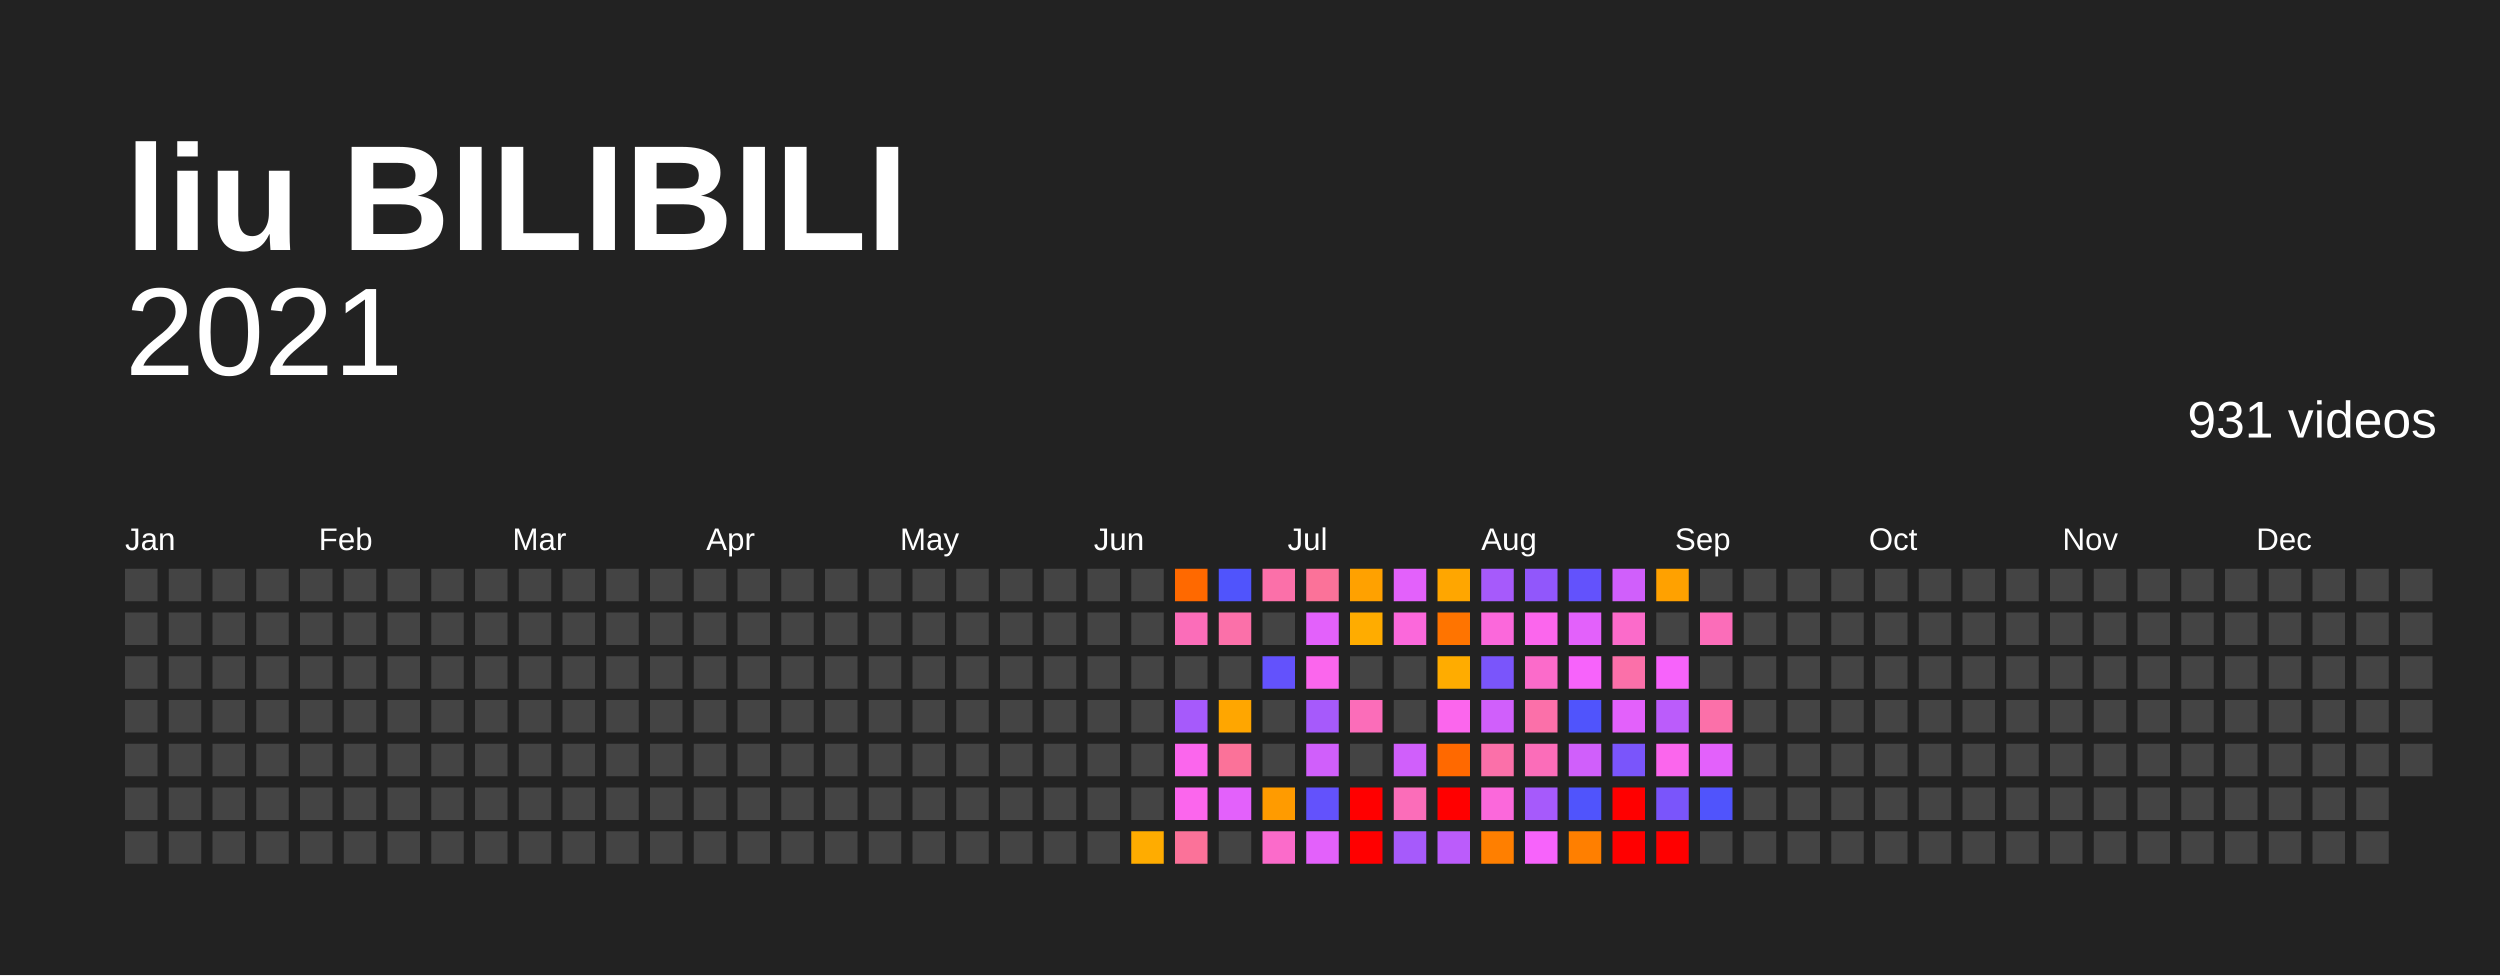
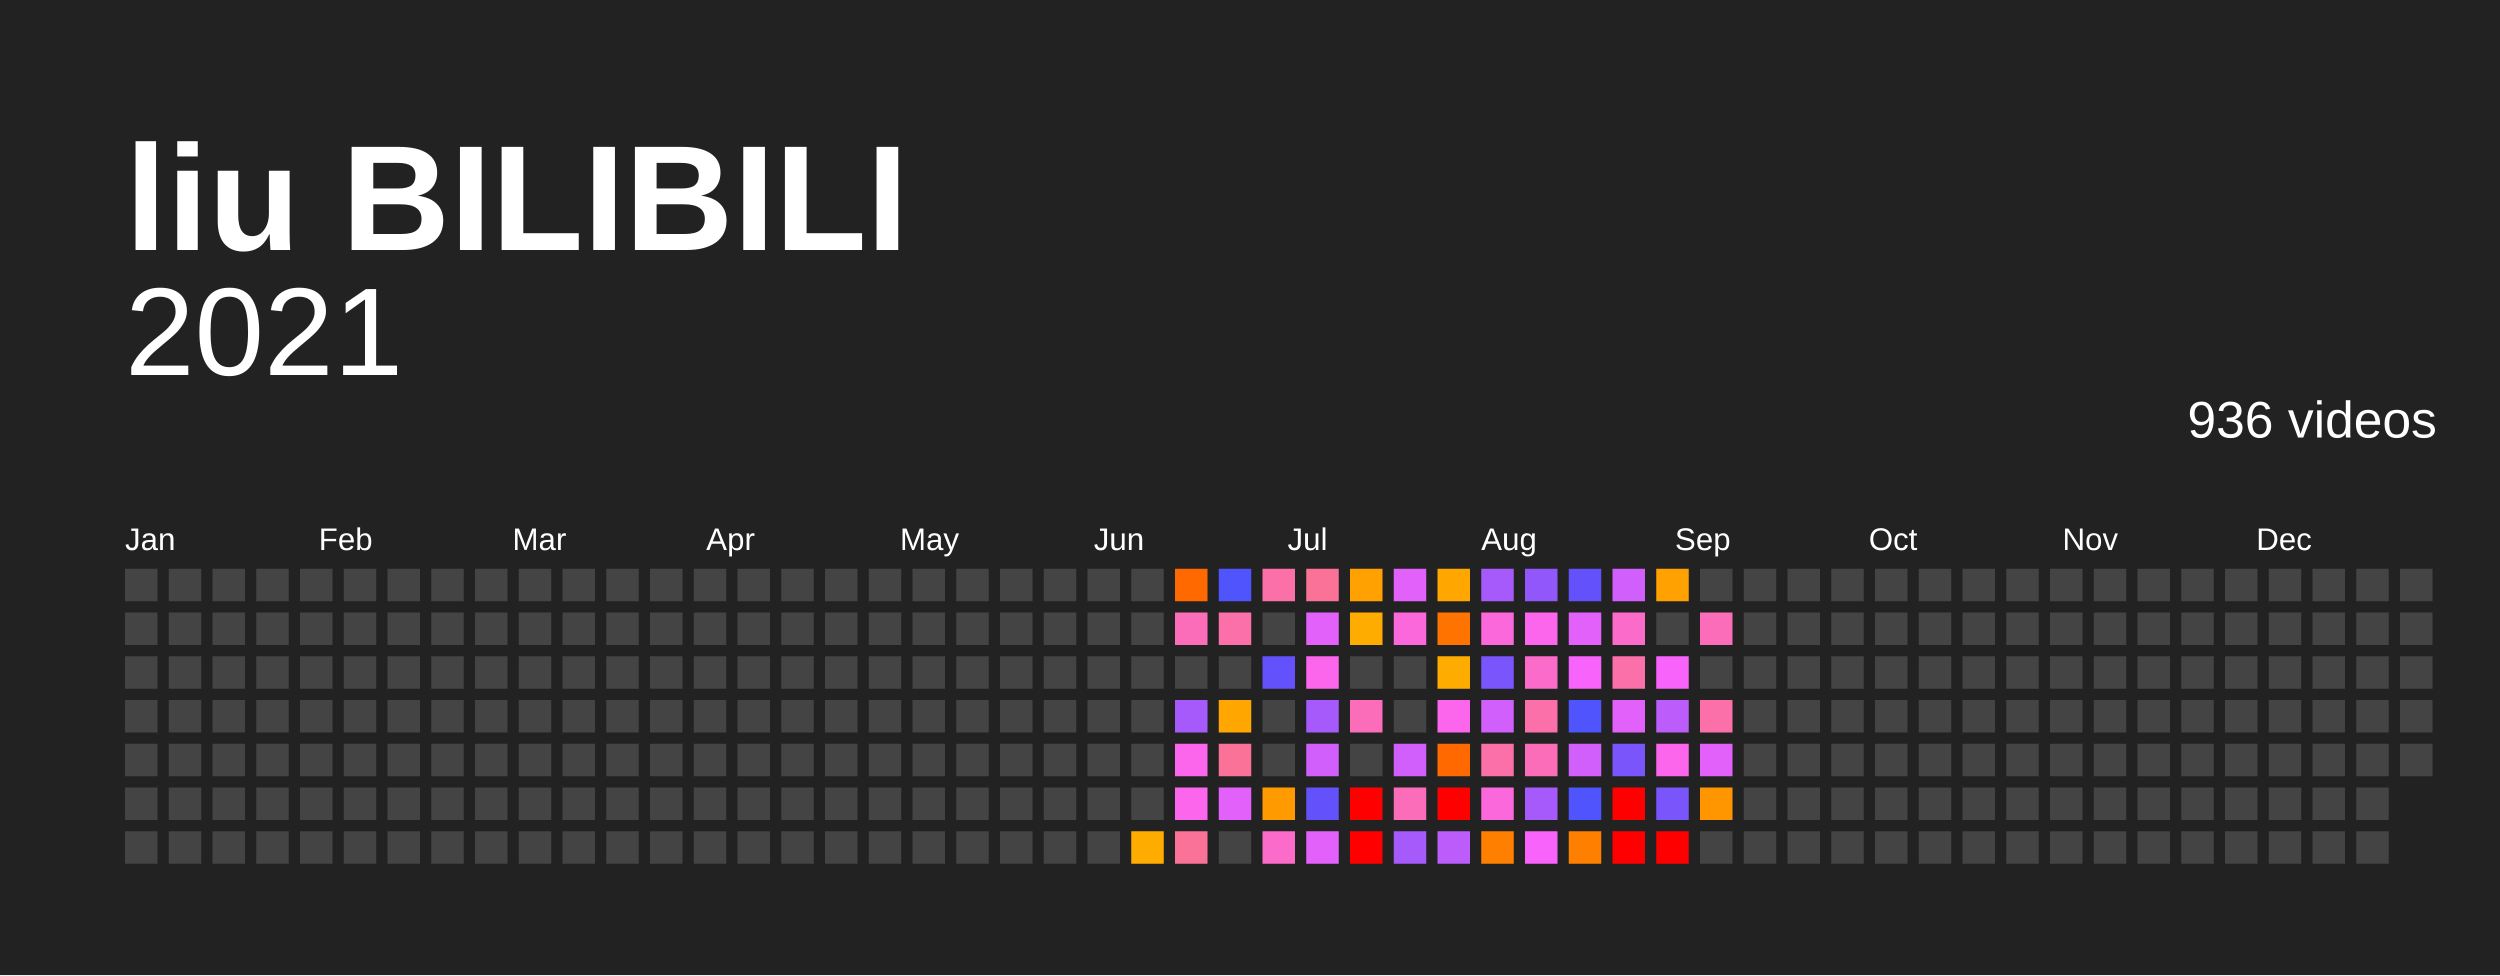
<svg xmlns="http://www.w3.org/2000/svg" baseProfile="full" height="78mm" version="1.1" viewBox="0,0,200,78" width="200mm">
  <defs />
  <rect fill="#222222" height="78" width="200" x="0" y="0" />
  <text fill="#FFFFFF" style="font-size:12px; font-family:Arial; font-weight:bold;" x="10" y="20">liu BILIBILI</text>
  <text alignment-baseline="hanging" fill="#FFFFFF" style="font-size:10.0px; font-family:Arial;" x="10" y="30">2021</text>
-   <text alignment-baseline="hanging" fill="#FFFFFF" style="font-size:4.125px; font-family:Arial;" x="175" y="35">931 videos</text>
+   <text alignment-baseline="hanging" fill="#FFFFFF" style="font-size:4.125px; font-family:Arial;" x="175" y="35">936 videos</text>
  <text fill="#FFFFFF" style="font-size:2.5px; font-family:Arial" x="10.0" y="44">Jan</text>
  <text fill="#FFFFFF" style="font-size:2.5px; font-family:Arial" x="25.5" y="44">Feb</text>
  <text fill="#FFFFFF" style="font-size:2.5px; font-family:Arial" x="41.0" y="44">Mar</text>
  <text fill="#FFFFFF" style="font-size:2.5px; font-family:Arial" x="56.5" y="44">Apr</text>
  <text fill="#FFFFFF" style="font-size:2.5px; font-family:Arial" x="72.0" y="44">May</text>
  <text fill="#FFFFFF" style="font-size:2.5px; font-family:Arial" x="87.5" y="44">Jun</text>
  <text fill="#FFFFFF" style="font-size:2.5px; font-family:Arial" x="103.0" y="44">Jul</text>
  <text fill="#FFFFFF" style="font-size:2.5px; font-family:Arial" x="118.5" y="44">Aug</text>
  <text fill="#FFFFFF" style="font-size:2.5px; font-family:Arial" x="134.0" y="44">Sep</text>
  <text fill="#FFFFFF" style="font-size:2.5px; font-family:Arial" x="149.5" y="44">Oct</text>
  <text fill="#FFFFFF" style="font-size:2.5px; font-family:Arial" x="165.0" y="44">Nov</text>
  <text fill="#FFFFFF" style="font-size:2.5px; font-family:Arial" x="180.5" y="44">Dec</text>
  <rect fill="#444444" height="2.6" width="2.6" x="10.0" y="45.5" />
  <rect fill="#444444" height="2.6" width="2.6" x="10.0" y="49.0" />
  <rect fill="#444444" height="2.6" width="2.6" x="10.0" y="52.5" />
  <rect fill="#444444" height="2.6" width="2.6" x="10.0" y="56.0" />
  <rect fill="#444444" height="2.6" width="2.6" x="10.0" y="59.5" />
  <rect fill="#444444" height="2.6" width="2.6" x="10.0" y="63.0" />
  <rect fill="#444444" height="2.6" width="2.6" x="10.0" y="66.5" />
  <rect fill="#444444" height="2.6" width="2.6" x="13.5" y="45.5" />
  <rect fill="#444444" height="2.6" width="2.6" x="13.5" y="49.0" />
  <rect fill="#444444" height="2.6" width="2.6" x="13.5" y="52.5" />
  <rect fill="#444444" height="2.6" width="2.6" x="13.5" y="56.0" />
  <rect fill="#444444" height="2.6" width="2.6" x="13.5" y="59.5" />
  <rect fill="#444444" height="2.6" width="2.6" x="13.5" y="63.0" />
  <rect fill="#444444" height="2.6" width="2.6" x="13.5" y="66.5" />
  <rect fill="#444444" height="2.6" width="2.6" x="17.0" y="45.5" />
  <rect fill="#444444" height="2.6" width="2.6" x="17.0" y="49.0" />
  <rect fill="#444444" height="2.6" width="2.6" x="17.0" y="52.5" />
  <rect fill="#444444" height="2.6" width="2.6" x="17.0" y="56.0" />
  <rect fill="#444444" height="2.6" width="2.6" x="17.0" y="59.5" />
  <rect fill="#444444" height="2.6" width="2.6" x="17.0" y="63.0" />
  <rect fill="#444444" height="2.6" width="2.6" x="17.0" y="66.5" />
  <rect fill="#444444" height="2.6" width="2.6" x="20.5" y="45.5" />
  <rect fill="#444444" height="2.6" width="2.6" x="20.5" y="49.0" />
  <rect fill="#444444" height="2.6" width="2.6" x="20.5" y="52.5" />
  <rect fill="#444444" height="2.6" width="2.6" x="20.5" y="56.0" />
  <rect fill="#444444" height="2.6" width="2.6" x="20.5" y="59.5" />
  <rect fill="#444444" height="2.6" width="2.6" x="20.5" y="63.0" />
  <rect fill="#444444" height="2.6" width="2.6" x="20.5" y="66.5" />
  <rect fill="#444444" height="2.6" width="2.6" x="24.0" y="45.5" />
  <rect fill="#444444" height="2.6" width="2.6" x="24.0" y="49.0" />
  <rect fill="#444444" height="2.6" width="2.6" x="24.0" y="52.5" />
  <rect fill="#444444" height="2.6" width="2.6" x="24.0" y="56.0" />
  <rect fill="#444444" height="2.6" width="2.6" x="24.0" y="59.5" />
  <rect fill="#444444" height="2.6" width="2.6" x="24.0" y="63.0" />
  <rect fill="#444444" height="2.6" width="2.6" x="24.0" y="66.5" />
  <rect fill="#444444" height="2.6" width="2.6" x="27.5" y="45.5" />
  <rect fill="#444444" height="2.6" width="2.6" x="27.5" y="49.0" />
  <rect fill="#444444" height="2.6" width="2.6" x="27.5" y="52.5" />
  <rect fill="#444444" height="2.6" width="2.6" x="27.5" y="56.0" />
  <rect fill="#444444" height="2.6" width="2.6" x="27.5" y="59.5" />
  <rect fill="#444444" height="2.6" width="2.6" x="27.5" y="63.0" />
  <rect fill="#444444" height="2.6" width="2.6" x="27.5" y="66.5" />
  <rect fill="#444444" height="2.6" width="2.6" x="31.0" y="45.5" />
  <rect fill="#444444" height="2.6" width="2.6" x="31.0" y="49.0" />
  <rect fill="#444444" height="2.6" width="2.6" x="31.0" y="52.5" />
  <rect fill="#444444" height="2.6" width="2.6" x="31.0" y="56.0" />
  <rect fill="#444444" height="2.6" width="2.6" x="31.0" y="59.5" />
  <rect fill="#444444" height="2.6" width="2.6" x="31.0" y="63.0" />
  <rect fill="#444444" height="2.6" width="2.6" x="31.0" y="66.5" />
  <rect fill="#444444" height="2.6" width="2.6" x="34.5" y="45.5" />
  <rect fill="#444444" height="2.6" width="2.6" x="34.5" y="49.0" />
  <rect fill="#444444" height="2.6" width="2.6" x="34.5" y="52.5" />
  <rect fill="#444444" height="2.6" width="2.6" x="34.5" y="56.0" />
  <rect fill="#444444" height="2.6" width="2.6" x="34.5" y="59.5" />
  <rect fill="#444444" height="2.6" width="2.6" x="34.5" y="63.0" />
  <rect fill="#444444" height="2.6" width="2.6" x="34.5" y="66.5" />
  <rect fill="#444444" height="2.6" width="2.6" x="38.0" y="45.5" />
  <rect fill="#444444" height="2.6" width="2.6" x="38.0" y="49.0" />
  <rect fill="#444444" height="2.6" width="2.6" x="38.0" y="52.5" />
  <rect fill="#444444" height="2.6" width="2.6" x="38.0" y="56.0" />
  <rect fill="#444444" height="2.6" width="2.6" x="38.0" y="59.5" />
  <rect fill="#444444" height="2.6" width="2.6" x="38.0" y="63.0" />
  <rect fill="#444444" height="2.6" width="2.6" x="38.0" y="66.5" />
  <rect fill="#444444" height="2.6" width="2.6" x="41.5" y="45.5" />
  <rect fill="#444444" height="2.6" width="2.6" x="41.5" y="49.0" />
  <rect fill="#444444" height="2.6" width="2.6" x="41.5" y="52.5" />
  <rect fill="#444444" height="2.6" width="2.6" x="41.5" y="56.0" />
  <rect fill="#444444" height="2.6" width="2.6" x="41.5" y="59.5" />
  <rect fill="#444444" height="2.6" width="2.6" x="41.5" y="63.0" />
  <rect fill="#444444" height="2.6" width="2.6" x="41.5" y="66.5" />
  <rect fill="#444444" height="2.6" width="2.6" x="45.0" y="45.5" />
  <rect fill="#444444" height="2.6" width="2.6" x="45.0" y="49.0" />
  <rect fill="#444444" height="2.6" width="2.6" x="45.0" y="52.5" />
  <rect fill="#444444" height="2.6" width="2.6" x="45.0" y="56.0" />
  <rect fill="#444444" height="2.6" width="2.6" x="45.0" y="59.5" />
  <rect fill="#444444" height="2.6" width="2.6" x="45.0" y="63.0" />
  <rect fill="#444444" height="2.6" width="2.6" x="45.0" y="66.5" />
  <rect fill="#444444" height="2.6" width="2.6" x="48.5" y="45.5" />
  <rect fill="#444444" height="2.6" width="2.6" x="48.5" y="49.0" />
  <rect fill="#444444" height="2.6" width="2.6" x="48.5" y="52.5" />
  <rect fill="#444444" height="2.6" width="2.6" x="48.5" y="56.0" />
  <rect fill="#444444" height="2.6" width="2.6" x="48.5" y="59.5" />
  <rect fill="#444444" height="2.6" width="2.6" x="48.5" y="63.0" />
  <rect fill="#444444" height="2.6" width="2.6" x="48.5" y="66.5" />
  <rect fill="#444444" height="2.6" width="2.6" x="52.0" y="45.5" />
  <rect fill="#444444" height="2.6" width="2.6" x="52.0" y="49.0" />
  <rect fill="#444444" height="2.6" width="2.6" x="52.0" y="52.5" />
  <rect fill="#444444" height="2.6" width="2.6" x="52.0" y="56.0" />
  <rect fill="#444444" height="2.6" width="2.6" x="52.0" y="59.5" />
  <rect fill="#444444" height="2.6" width="2.6" x="52.0" y="63.0" />
  <rect fill="#444444" height="2.6" width="2.6" x="52.0" y="66.5" />
  <rect fill="#444444" height="2.6" width="2.6" x="55.5" y="45.5" />
  <rect fill="#444444" height="2.6" width="2.6" x="55.5" y="49.0" />
  <rect fill="#444444" height="2.6" width="2.6" x="55.5" y="52.5" />
  <rect fill="#444444" height="2.6" width="2.6" x="55.5" y="56.0" />
  <rect fill="#444444" height="2.6" width="2.6" x="55.5" y="59.5" />
  <rect fill="#444444" height="2.6" width="2.6" x="55.5" y="63.0" />
  <rect fill="#444444" height="2.6" width="2.6" x="55.5" y="66.5" />
  <rect fill="#444444" height="2.6" width="2.6" x="59.0" y="45.5" />
  <rect fill="#444444" height="2.6" width="2.6" x="59.0" y="49.0" />
  <rect fill="#444444" height="2.6" width="2.6" x="59.0" y="52.5" />
  <rect fill="#444444" height="2.6" width="2.6" x="59.0" y="56.0" />
  <rect fill="#444444" height="2.6" width="2.6" x="59.0" y="59.5" />
  <rect fill="#444444" height="2.6" width="2.6" x="59.0" y="63.0" />
  <rect fill="#444444" height="2.6" width="2.6" x="59.0" y="66.5" />
  <rect fill="#444444" height="2.6" width="2.6" x="62.5" y="45.5" />
  <rect fill="#444444" height="2.6" width="2.6" x="62.5" y="49.0" />
  <rect fill="#444444" height="2.6" width="2.6" x="62.5" y="52.5" />
  <rect fill="#444444" height="2.6" width="2.6" x="62.5" y="56.0" />
  <rect fill="#444444" height="2.6" width="2.6" x="62.5" y="59.5" />
  <rect fill="#444444" height="2.6" width="2.6" x="62.5" y="63.0" />
  <rect fill="#444444" height="2.6" width="2.6" x="62.5" y="66.5" />
  <rect fill="#444444" height="2.6" width="2.6" x="66.0" y="45.5" />
  <rect fill="#444444" height="2.6" width="2.6" x="66.0" y="49.0" />
  <rect fill="#444444" height="2.6" width="2.6" x="66.0" y="52.5" />
  <rect fill="#444444" height="2.6" width="2.6" x="66.0" y="56.0" />
  <rect fill="#444444" height="2.6" width="2.6" x="66.0" y="59.5" />
  <rect fill="#444444" height="2.6" width="2.6" x="66.0" y="63.0" />
  <rect fill="#444444" height="2.6" width="2.6" x="66.0" y="66.5" />
  <rect fill="#444444" height="2.6" width="2.6" x="69.5" y="45.5" />
  <rect fill="#444444" height="2.6" width="2.6" x="69.5" y="49.0" />
  <rect fill="#444444" height="2.6" width="2.6" x="69.5" y="52.5" />
  <rect fill="#444444" height="2.6" width="2.6" x="69.5" y="56.0" />
  <rect fill="#444444" height="2.6" width="2.6" x="69.5" y="59.5" />
  <rect fill="#444444" height="2.6" width="2.6" x="69.5" y="63.0" />
  <rect fill="#444444" height="2.6" width="2.6" x="69.5" y="66.5" />
  <rect fill="#444444" height="2.6" width="2.6" x="73.0" y="45.5" />
  <rect fill="#444444" height="2.6" width="2.6" x="73.0" y="49.0" />
  <rect fill="#444444" height="2.6" width="2.6" x="73.0" y="52.5" />
  <rect fill="#444444" height="2.6" width="2.6" x="73.0" y="56.0" />
  <rect fill="#444444" height="2.6" width="2.6" x="73.0" y="59.5" />
  <rect fill="#444444" height="2.6" width="2.6" x="73.0" y="63.0" />
  <rect fill="#444444" height="2.6" width="2.6" x="73.0" y="66.5" />
  <rect fill="#444444" height="2.6" width="2.6" x="76.5" y="45.5" />
  <rect fill="#444444" height="2.6" width="2.6" x="76.5" y="49.0" />
  <rect fill="#444444" height="2.6" width="2.6" x="76.5" y="52.5" />
  <rect fill="#444444" height="2.6" width="2.6" x="76.5" y="56.0" />
  <rect fill="#444444" height="2.6" width="2.6" x="76.5" y="59.5" />
  <rect fill="#444444" height="2.6" width="2.6" x="76.5" y="63.0" />
  <rect fill="#444444" height="2.6" width="2.6" x="76.5" y="66.5" />
  <rect fill="#444444" height="2.6" width="2.6" x="80.0" y="45.5" />
  <rect fill="#444444" height="2.6" width="2.6" x="80.0" y="49.0" />
  <rect fill="#444444" height="2.6" width="2.6" x="80.0" y="52.5" />
  <rect fill="#444444" height="2.6" width="2.6" x="80.0" y="56.0" />
  <rect fill="#444444" height="2.6" width="2.6" x="80.0" y="59.5" />
  <rect fill="#444444" height="2.6" width="2.6" x="80.0" y="63.0" />
  <rect fill="#444444" height="2.6" width="2.6" x="80.0" y="66.5" />
  <rect fill="#444444" height="2.6" width="2.6" x="83.5" y="45.5" />
  <rect fill="#444444" height="2.6" width="2.6" x="83.5" y="49.0" />
  <rect fill="#444444" height="2.6" width="2.6" x="83.5" y="52.5" />
  <rect fill="#444444" height="2.6" width="2.6" x="83.5" y="56.0" />
  <rect fill="#444444" height="2.6" width="2.6" x="83.5" y="59.5" />
  <rect fill="#444444" height="2.6" width="2.6" x="83.5" y="63.0" />
  <rect fill="#444444" height="2.6" width="2.6" x="83.5" y="66.5" />
  <rect fill="#444444" height="2.6" width="2.6" x="87.0" y="45.5" />
  <rect fill="#444444" height="2.6" width="2.6" x="87.0" y="49.0" />
  <rect fill="#444444" height="2.6" width="2.6" x="87.0" y="52.5" />
  <rect fill="#444444" height="2.6" width="2.6" x="87.0" y="56.0" />
  <rect fill="#444444" height="2.6" width="2.6" x="87.0" y="59.5" />
  <rect fill="#444444" height="2.6" width="2.6" x="87.0" y="63.0" />
  <rect fill="#444444" height="2.6" width="2.6" x="87.0" y="66.5" />
  <rect fill="#444444" height="2.6" width="2.6" x="90.5" y="45.5" />
  <rect fill="#444444" height="2.6" width="2.6" x="90.5" y="49.0" />
  <rect fill="#444444" height="2.6" width="2.6" x="90.5" y="52.5" />
  <rect fill="#444444" height="2.6" width="2.6" x="90.5" y="56.0" />
  <rect fill="#444444" height="2.6" width="2.6" x="90.5" y="59.5" />
  <rect fill="#444444" height="2.6" width="2.6" x="90.5" y="63.0" />
  <rect fill="#ffac00" height="2.6" width="2.6" x="90.5" y="66.5" />
  <rect fill="#ff6900" height="2.6" width="2.6" x="94.0" y="45.5" />
  <rect fill="#fb6db9" height="2.6" width="2.6" x="94.0" y="49.0" />
  <rect fill="#444444" height="2.6" width="2.6" x="94.0" y="52.5" />
  <rect fill="#a65afb" height="2.6" width="2.6" x="94.0" y="56.0" />
  <rect fill="#fb66ed" height="2.6" width="2.6" x="94.0" y="59.5" />
  <rect fill="#fb66ed" height="2.6" width="2.6" x="94.0" y="63.0" />
  <rect fill="#fb7299" height="2.6" width="2.6" x="94.0" y="66.5" />
  <rect fill="#5054fc" height="2.6" width="2.6" x="97.5" y="45.5" />
  <rect fill="#fb70a9" height="2.6" width="2.6" x="97.5" y="49.0" />
  <rect fill="#444444" height="2.6" width="2.6" x="97.5" y="52.5" />
  <rect fill="#ffa600" height="2.6" width="2.6" x="97.5" y="56.0" />
  <rect fill="#fb7299" height="2.6" width="2.6" x="97.5" y="59.5" />
  <rect fill="#e361fb" height="2.6" width="2.6" x="97.5" y="63.0" />
  <rect fill="#444444" height="2.6" width="2.6" x="97.5" y="66.5" />
  <rect fill="#fb70a9" height="2.6" width="2.6" x="101.0" y="45.5" />
  <rect fill="#444444" height="2.6" width="2.6" x="101.0" y="49.0" />
  <rect fill="#6352fc" height="2.6" width="2.6" x="101.0" y="52.5" />
  <rect fill="#444444" height="2.6" width="2.6" x="101.0" y="56.0" />
  <rect fill="#444444" height="2.6" width="2.6" x="101.0" y="59.5" />
  <rect fill="#ff9b00" height="2.6" width="2.6" x="101.0" y="63.0" />
  <rect fill="#fb6bca" height="2.6" width="2.6" x="101.0" y="66.5" />
  <rect fill="#fb7299" height="2.6" width="2.6" x="104.5" y="45.5" />
  <rect fill="#e361fb" height="2.6" width="2.6" x="104.5" y="49.0" />
  <rect fill="#fb66ed" height="2.6" width="2.6" x="104.5" y="52.5" />
  <rect fill="#a65afb" height="2.6" width="2.6" x="104.5" y="56.0" />
  <rect fill="#d05ffb" height="2.6" width="2.6" x="104.5" y="59.5" />
  <rect fill="#6352fc" height="2.6" width="2.6" x="104.5" y="63.0" />
  <rect fill="#e361fb" height="2.6" width="2.6" x="104.5" y="66.5" />
  <rect fill="#ffa100" height="2.6" width="2.6" x="108.0" y="45.5" />
  <rect fill="#ffac00" height="2.6" width="2.6" x="108.0" y="49.0" />
  <rect fill="#444444" height="2.6" width="2.6" x="108.0" y="52.5" />
  <rect fill="#fb6db9" height="2.6" width="2.6" x="108.0" y="56.0" />
  <rect fill="#444444" height="2.6" width="2.6" x="108.0" y="59.5" />
  <rect fill="red" height="2.6" width="2.6" x="108.0" y="63.0" />
  <rect fill="red" height="2.6" width="2.6" x="108.0" y="66.5" />
  <rect fill="#e361fb" height="2.6" width="2.6" x="111.5" y="45.5" />
  <rect fill="#fb68db" height="2.6" width="2.6" x="111.5" y="49.0" />
  <rect fill="#444444" height="2.6" width="2.6" x="111.5" y="52.5" />
  <rect fill="#444444" height="2.6" width="2.6" x="111.5" y="56.0" />
  <rect fill="#d05ffb" height="2.6" width="2.6" x="111.5" y="59.5" />
  <rect fill="#fb6db9" height="2.6" width="2.6" x="111.5" y="63.0" />
  <rect fill="#a65afb" height="2.6" width="2.6" x="111.5" y="66.5" />
  <rect fill="#ffa600" height="2.6" width="2.6" x="115.0" y="45.5" />
  <rect fill="#ff7400" height="2.6" width="2.6" x="115.0" y="49.0" />
  <rect fill="#ffac00" height="2.6" width="2.6" x="115.0" y="52.5" />
  <rect fill="#fb66ed" height="2.6" width="2.6" x="115.0" y="56.0" />
  <rect fill="#ff6900" height="2.6" width="2.6" x="115.0" y="59.5" />
  <rect fill="red" height="2.6" width="2.6" x="115.0" y="63.0" />
  <rect fill="#bb5cfb" height="2.6" width="2.6" x="115.0" y="66.5" />
  <rect fill="#a65afb" height="2.6" width="2.6" x="118.5" y="45.5" />
  <rect fill="#fb68db" height="2.6" width="2.6" x="118.5" y="49.0" />
  <rect fill="#7a55fb" height="2.6" width="2.6" x="118.5" y="52.5" />
  <rect fill="#d05ffb" height="2.6" width="2.6" x="118.5" y="56.0" />
  <rect fill="#fb70a9" height="2.6" width="2.6" x="118.5" y="59.5" />
  <rect fill="#fb68db" height="2.6" width="2.6" x="118.5" y="63.0" />
  <rect fill="#ff7f00" height="2.6" width="2.6" x="118.5" y="66.5" />
  <rect fill="#9157fb" height="2.6" width="2.6" x="122.0" y="45.5" />
  <rect fill="#fb66ed" height="2.6" width="2.6" x="122.0" y="49.0" />
  <rect fill="#fb6bca" height="2.6" width="2.6" x="122.0" y="52.5" />
  <rect fill="#fb70a9" height="2.6" width="2.6" x="122.0" y="56.0" />
  <rect fill="#fb6db9" height="2.6" width="2.6" x="122.0" y="59.5" />
  <rect fill="#a65afb" height="2.6" width="2.6" x="122.0" y="63.0" />
  <rect fill="#f763fb" height="2.6" width="2.6" x="122.0" y="66.5" />
  <rect fill="#6352fc" height="2.6" width="2.6" x="125.5" y="45.5" />
  <rect fill="#e361fb" height="2.6" width="2.6" x="125.5" y="49.0" />
  <rect fill="#f763fb" height="2.6" width="2.6" x="125.5" y="52.5" />
  <rect fill="#5054fc" height="2.6" width="2.6" x="125.5" y="56.0" />
  <rect fill="#d05ffb" height="2.6" width="2.6" x="125.5" y="59.5" />
  <rect fill="#5054fc" height="2.6" width="2.6" x="125.5" y="63.0" />
  <rect fill="#ff7f00" height="2.6" width="2.6" x="125.5" y="66.5" />
  <rect fill="#d05ffb" height="2.6" width="2.6" x="129.0" y="45.5" />
  <rect fill="#fb6bca" height="2.6" width="2.6" x="129.0" y="49.0" />
  <rect fill="#fb70a9" height="2.6" width="2.6" x="129.0" y="52.5" />
  <rect fill="#e361fb" height="2.6" width="2.6" x="129.0" y="56.0" />
  <rect fill="#7a55fb" height="2.6" width="2.6" x="129.0" y="59.5" />
  <rect fill="red" height="2.6" width="2.6" x="129.0" y="63.0" />
  <rect fill="red" height="2.6" width="2.6" x="129.0" y="66.5" />
  <rect fill="#ffa100" height="2.6" width="2.6" x="132.5" y="45.5" />
  <rect fill="#444444" height="2.6" width="2.6" x="132.5" y="49.0" />
  <rect fill="#f763fb" height="2.6" width="2.6" x="132.5" y="52.5" />
  <rect fill="#bb5cfb" height="2.6" width="2.6" x="132.5" y="56.0" />
  <rect fill="#fb66ed" height="2.6" width="2.6" x="132.5" y="59.5" />
  <rect fill="#7a55fb" height="2.6" width="2.6" x="132.5" y="63.0" />
  <rect fill="red" height="2.6" width="2.6" x="132.5" y="66.5" />
  <rect fill="#444444" height="2.6" width="2.6" x="136.0" y="45.5" />
  <rect fill="#fb6db9" height="2.6" width="2.6" x="136.0" y="49.0" />
  <rect fill="#444444" height="2.6" width="2.6" x="136.0" y="52.5" />
  <rect fill="#fb70a9" height="2.6" width="2.6" x="136.0" y="56.0" />
  <rect fill="#e361fb" height="2.6" width="2.6" x="136.0" y="59.5" />
-   <rect fill="#5054fc" height="2.6" width="2.6" x="136.0" y="63.0" />
+   <rect fill="#ff9600" height="2.6" width="2.6" x="136.0" y="63.0" />
  <rect fill="#444444" height="2.6" width="2.6" x="136.0" y="66.5" />
  <rect fill="#444444" height="2.6" width="2.6" x="139.5" y="45.5" />
  <rect fill="#444444" height="2.6" width="2.6" x="139.5" y="49.0" />
  <rect fill="#444444" height="2.6" width="2.6" x="139.5" y="52.5" />
  <rect fill="#444444" height="2.6" width="2.6" x="139.5" y="56.0" />
  <rect fill="#444444" height="2.6" width="2.6" x="139.5" y="59.5" />
  <rect fill="#444444" height="2.6" width="2.6" x="139.5" y="63.0" />
  <rect fill="#444444" height="2.6" width="2.6" x="139.5" y="66.5" />
  <rect fill="#444444" height="2.6" width="2.6" x="143.0" y="45.5" />
  <rect fill="#444444" height="2.6" width="2.6" x="143.0" y="49.0" />
  <rect fill="#444444" height="2.6" width="2.6" x="143.0" y="52.5" />
  <rect fill="#444444" height="2.6" width="2.6" x="143.0" y="56.0" />
  <rect fill="#444444" height="2.6" width="2.6" x="143.0" y="59.5" />
  <rect fill="#444444" height="2.6" width="2.6" x="143.0" y="63.0" />
  <rect fill="#444444" height="2.6" width="2.6" x="143.0" y="66.5" />
  <rect fill="#444444" height="2.6" width="2.6" x="146.5" y="45.5" />
  <rect fill="#444444" height="2.6" width="2.6" x="146.5" y="49.0" />
  <rect fill="#444444" height="2.6" width="2.6" x="146.5" y="52.5" />
  <rect fill="#444444" height="2.6" width="2.6" x="146.5" y="56.0" />
  <rect fill="#444444" height="2.6" width="2.6" x="146.5" y="59.5" />
  <rect fill="#444444" height="2.6" width="2.6" x="146.5" y="63.0" />
  <rect fill="#444444" height="2.6" width="2.6" x="146.5" y="66.5" />
  <rect fill="#444444" height="2.6" width="2.6" x="150.0" y="45.5" />
  <rect fill="#444444" height="2.6" width="2.6" x="150.0" y="49.0" />
  <rect fill="#444444" height="2.6" width="2.6" x="150.0" y="52.5" />
  <rect fill="#444444" height="2.6" width="2.6" x="150.0" y="56.0" />
  <rect fill="#444444" height="2.6" width="2.6" x="150.0" y="59.5" />
  <rect fill="#444444" height="2.6" width="2.6" x="150.0" y="63.0" />
  <rect fill="#444444" height="2.6" width="2.6" x="150.0" y="66.5" />
  <rect fill="#444444" height="2.6" width="2.6" x="153.5" y="45.5" />
  <rect fill="#444444" height="2.6" width="2.6" x="153.5" y="49.0" />
  <rect fill="#444444" height="2.6" width="2.6" x="153.5" y="52.5" />
  <rect fill="#444444" height="2.6" width="2.6" x="153.5" y="56.0" />
  <rect fill="#444444" height="2.6" width="2.6" x="153.5" y="59.5" />
  <rect fill="#444444" height="2.6" width="2.6" x="153.5" y="63.0" />
  <rect fill="#444444" height="2.6" width="2.6" x="153.5" y="66.5" />
  <rect fill="#444444" height="2.6" width="2.6" x="157.0" y="45.5" />
  <rect fill="#444444" height="2.6" width="2.6" x="157.0" y="49.0" />
  <rect fill="#444444" height="2.6" width="2.6" x="157.0" y="52.5" />
  <rect fill="#444444" height="2.6" width="2.6" x="157.0" y="56.0" />
  <rect fill="#444444" height="2.6" width="2.6" x="157.0" y="59.5" />
  <rect fill="#444444" height="2.6" width="2.6" x="157.0" y="63.0" />
  <rect fill="#444444" height="2.6" width="2.6" x="157.0" y="66.5" />
  <rect fill="#444444" height="2.6" width="2.6" x="160.5" y="45.5" />
  <rect fill="#444444" height="2.6" width="2.6" x="160.5" y="49.0" />
  <rect fill="#444444" height="2.6" width="2.6" x="160.5" y="52.5" />
  <rect fill="#444444" height="2.6" width="2.6" x="160.5" y="56.0" />
  <rect fill="#444444" height="2.6" width="2.6" x="160.5" y="59.5" />
  <rect fill="#444444" height="2.6" width="2.6" x="160.5" y="63.0" />
  <rect fill="#444444" height="2.6" width="2.6" x="160.5" y="66.5" />
  <rect fill="#444444" height="2.6" width="2.6" x="164.0" y="45.5" />
  <rect fill="#444444" height="2.6" width="2.6" x="164.0" y="49.0" />
  <rect fill="#444444" height="2.6" width="2.6" x="164.0" y="52.5" />
  <rect fill="#444444" height="2.6" width="2.6" x="164.0" y="56.0" />
  <rect fill="#444444" height="2.6" width="2.6" x="164.0" y="59.5" />
  <rect fill="#444444" height="2.6" width="2.6" x="164.0" y="63.0" />
  <rect fill="#444444" height="2.6" width="2.6" x="164.0" y="66.5" />
  <rect fill="#444444" height="2.6" width="2.6" x="167.5" y="45.5" />
  <rect fill="#444444" height="2.6" width="2.6" x="167.5" y="49.0" />
  <rect fill="#444444" height="2.6" width="2.6" x="167.5" y="52.5" />
  <rect fill="#444444" height="2.6" width="2.6" x="167.5" y="56.0" />
  <rect fill="#444444" height="2.6" width="2.6" x="167.5" y="59.5" />
  <rect fill="#444444" height="2.6" width="2.6" x="167.5" y="63.0" />
  <rect fill="#444444" height="2.6" width="2.6" x="167.5" y="66.5" />
  <rect fill="#444444" height="2.6" width="2.6" x="171.0" y="45.5" />
  <rect fill="#444444" height="2.6" width="2.6" x="171.0" y="49.0" />
  <rect fill="#444444" height="2.6" width="2.6" x="171.0" y="52.5" />
  <rect fill="#444444" height="2.6" width="2.6" x="171.0" y="56.0" />
  <rect fill="#444444" height="2.6" width="2.6" x="171.0" y="59.5" />
  <rect fill="#444444" height="2.6" width="2.6" x="171.0" y="63.0" />
  <rect fill="#444444" height="2.6" width="2.6" x="171.0" y="66.5" />
  <rect fill="#444444" height="2.6" width="2.6" x="174.5" y="45.5" />
  <rect fill="#444444" height="2.6" width="2.6" x="174.5" y="49.0" />
  <rect fill="#444444" height="2.6" width="2.6" x="174.5" y="52.5" />
  <rect fill="#444444" height="2.6" width="2.6" x="174.5" y="56.0" />
  <rect fill="#444444" height="2.6" width="2.6" x="174.5" y="59.5" />
  <rect fill="#444444" height="2.6" width="2.6" x="174.5" y="63.0" />
  <rect fill="#444444" height="2.6" width="2.6" x="174.5" y="66.5" />
  <rect fill="#444444" height="2.6" width="2.6" x="178.0" y="45.5" />
  <rect fill="#444444" height="2.6" width="2.6" x="178.0" y="49.0" />
  <rect fill="#444444" height="2.6" width="2.6" x="178.0" y="52.5" />
  <rect fill="#444444" height="2.6" width="2.6" x="178.0" y="56.0" />
  <rect fill="#444444" height="2.6" width="2.6" x="178.0" y="59.5" />
  <rect fill="#444444" height="2.6" width="2.6" x="178.0" y="63.0" />
  <rect fill="#444444" height="2.6" width="2.6" x="178.0" y="66.5" />
  <rect fill="#444444" height="2.6" width="2.6" x="181.5" y="45.5" />
  <rect fill="#444444" height="2.6" width="2.6" x="181.5" y="49.0" />
  <rect fill="#444444" height="2.6" width="2.6" x="181.5" y="52.5" />
  <rect fill="#444444" height="2.6" width="2.6" x="181.5" y="56.0" />
  <rect fill="#444444" height="2.6" width="2.6" x="181.5" y="59.5" />
  <rect fill="#444444" height="2.6" width="2.6" x="181.5" y="63.0" />
  <rect fill="#444444" height="2.6" width="2.6" x="181.5" y="66.5" />
  <rect fill="#444444" height="2.6" width="2.6" x="185.0" y="45.5" />
  <rect fill="#444444" height="2.6" width="2.6" x="185.0" y="49.0" />
  <rect fill="#444444" height="2.6" width="2.6" x="185.0" y="52.5" />
  <rect fill="#444444" height="2.6" width="2.6" x="185.0" y="56.0" />
  <rect fill="#444444" height="2.6" width="2.6" x="185.0" y="59.5" />
  <rect fill="#444444" height="2.6" width="2.6" x="185.0" y="63.0" />
  <rect fill="#444444" height="2.6" width="2.6" x="185.0" y="66.5" />
  <rect fill="#444444" height="2.6" width="2.6" x="188.5" y="45.5" />
  <rect fill="#444444" height="2.6" width="2.6" x="188.5" y="49.0" />
  <rect fill="#444444" height="2.6" width="2.6" x="188.5" y="52.5" />
  <rect fill="#444444" height="2.6" width="2.6" x="188.5" y="56.0" />
  <rect fill="#444444" height="2.6" width="2.6" x="188.5" y="59.5" />
  <rect fill="#444444" height="2.6" width="2.6" x="188.5" y="63.0" />
  <rect fill="#444444" height="2.6" width="2.6" x="188.5" y="66.5" />
  <rect fill="#444444" height="2.6" width="2.6" x="192.0" y="45.5" />
  <rect fill="#444444" height="2.6" width="2.6" x="192.0" y="49.0" />
  <rect fill="#444444" height="2.6" width="2.6" x="192.0" y="52.5" />
  <rect fill="#444444" height="2.6" width="2.6" x="192.0" y="56.0" />
  <rect fill="#444444" height="2.6" width="2.6" x="192.0" y="59.5" />
</svg>
